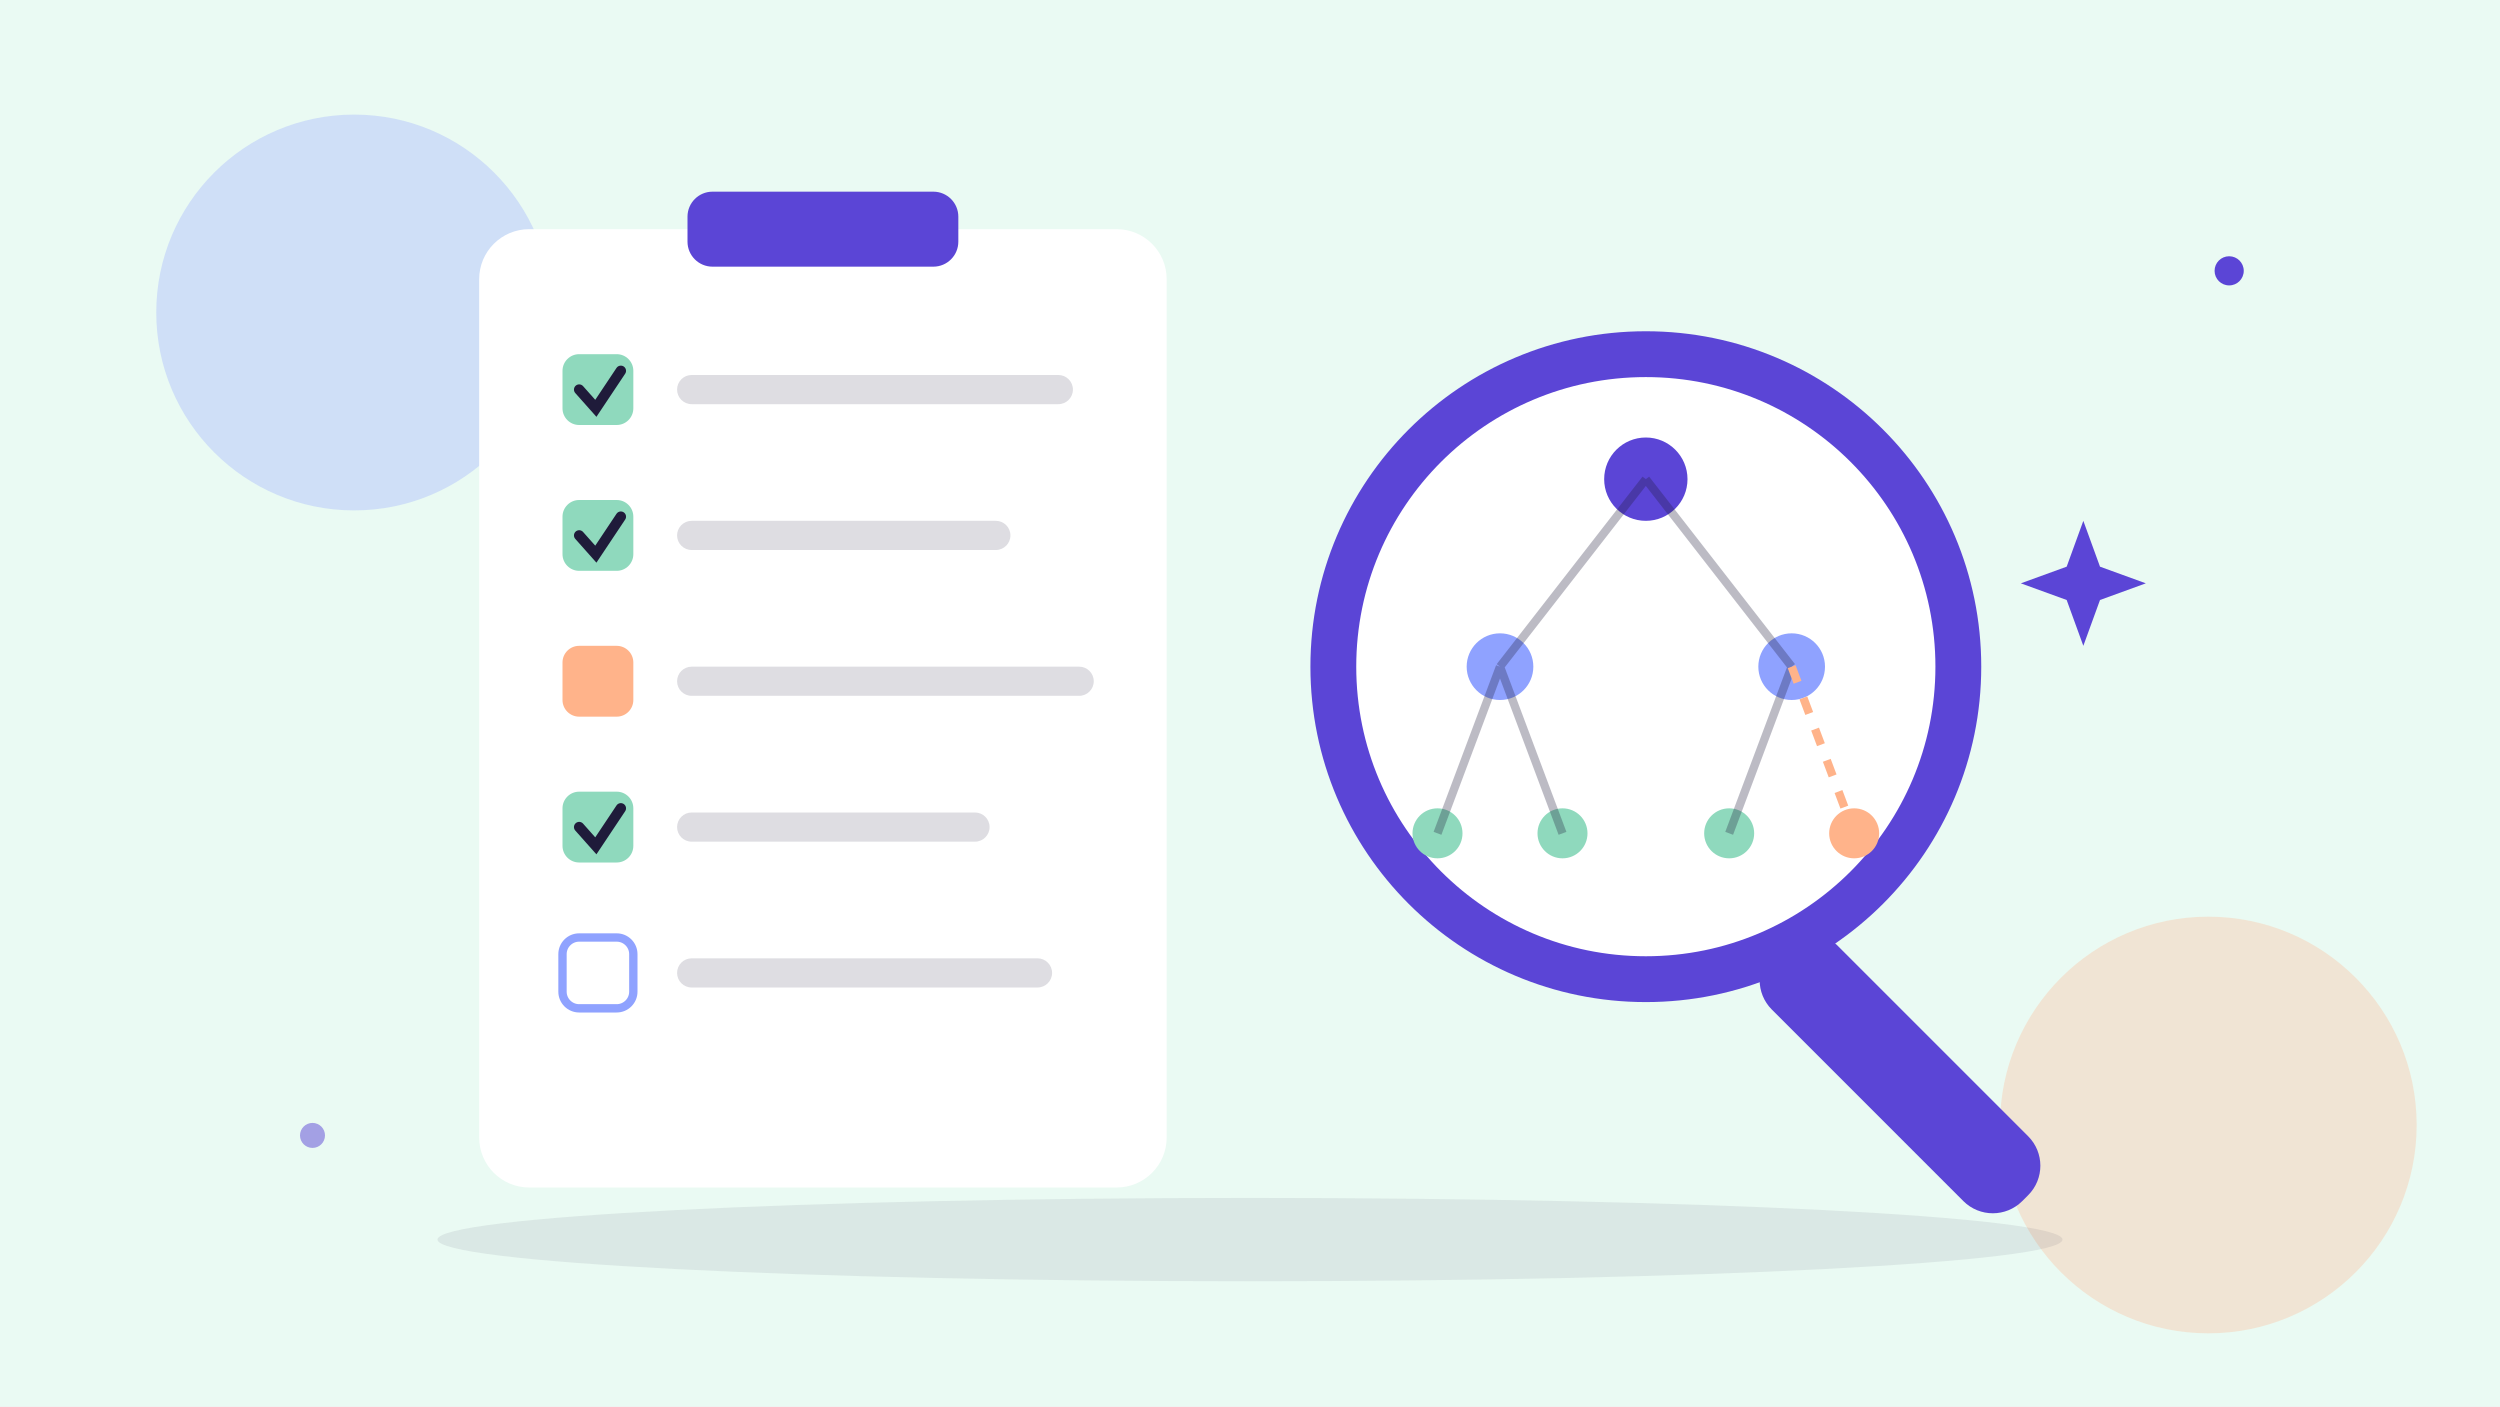
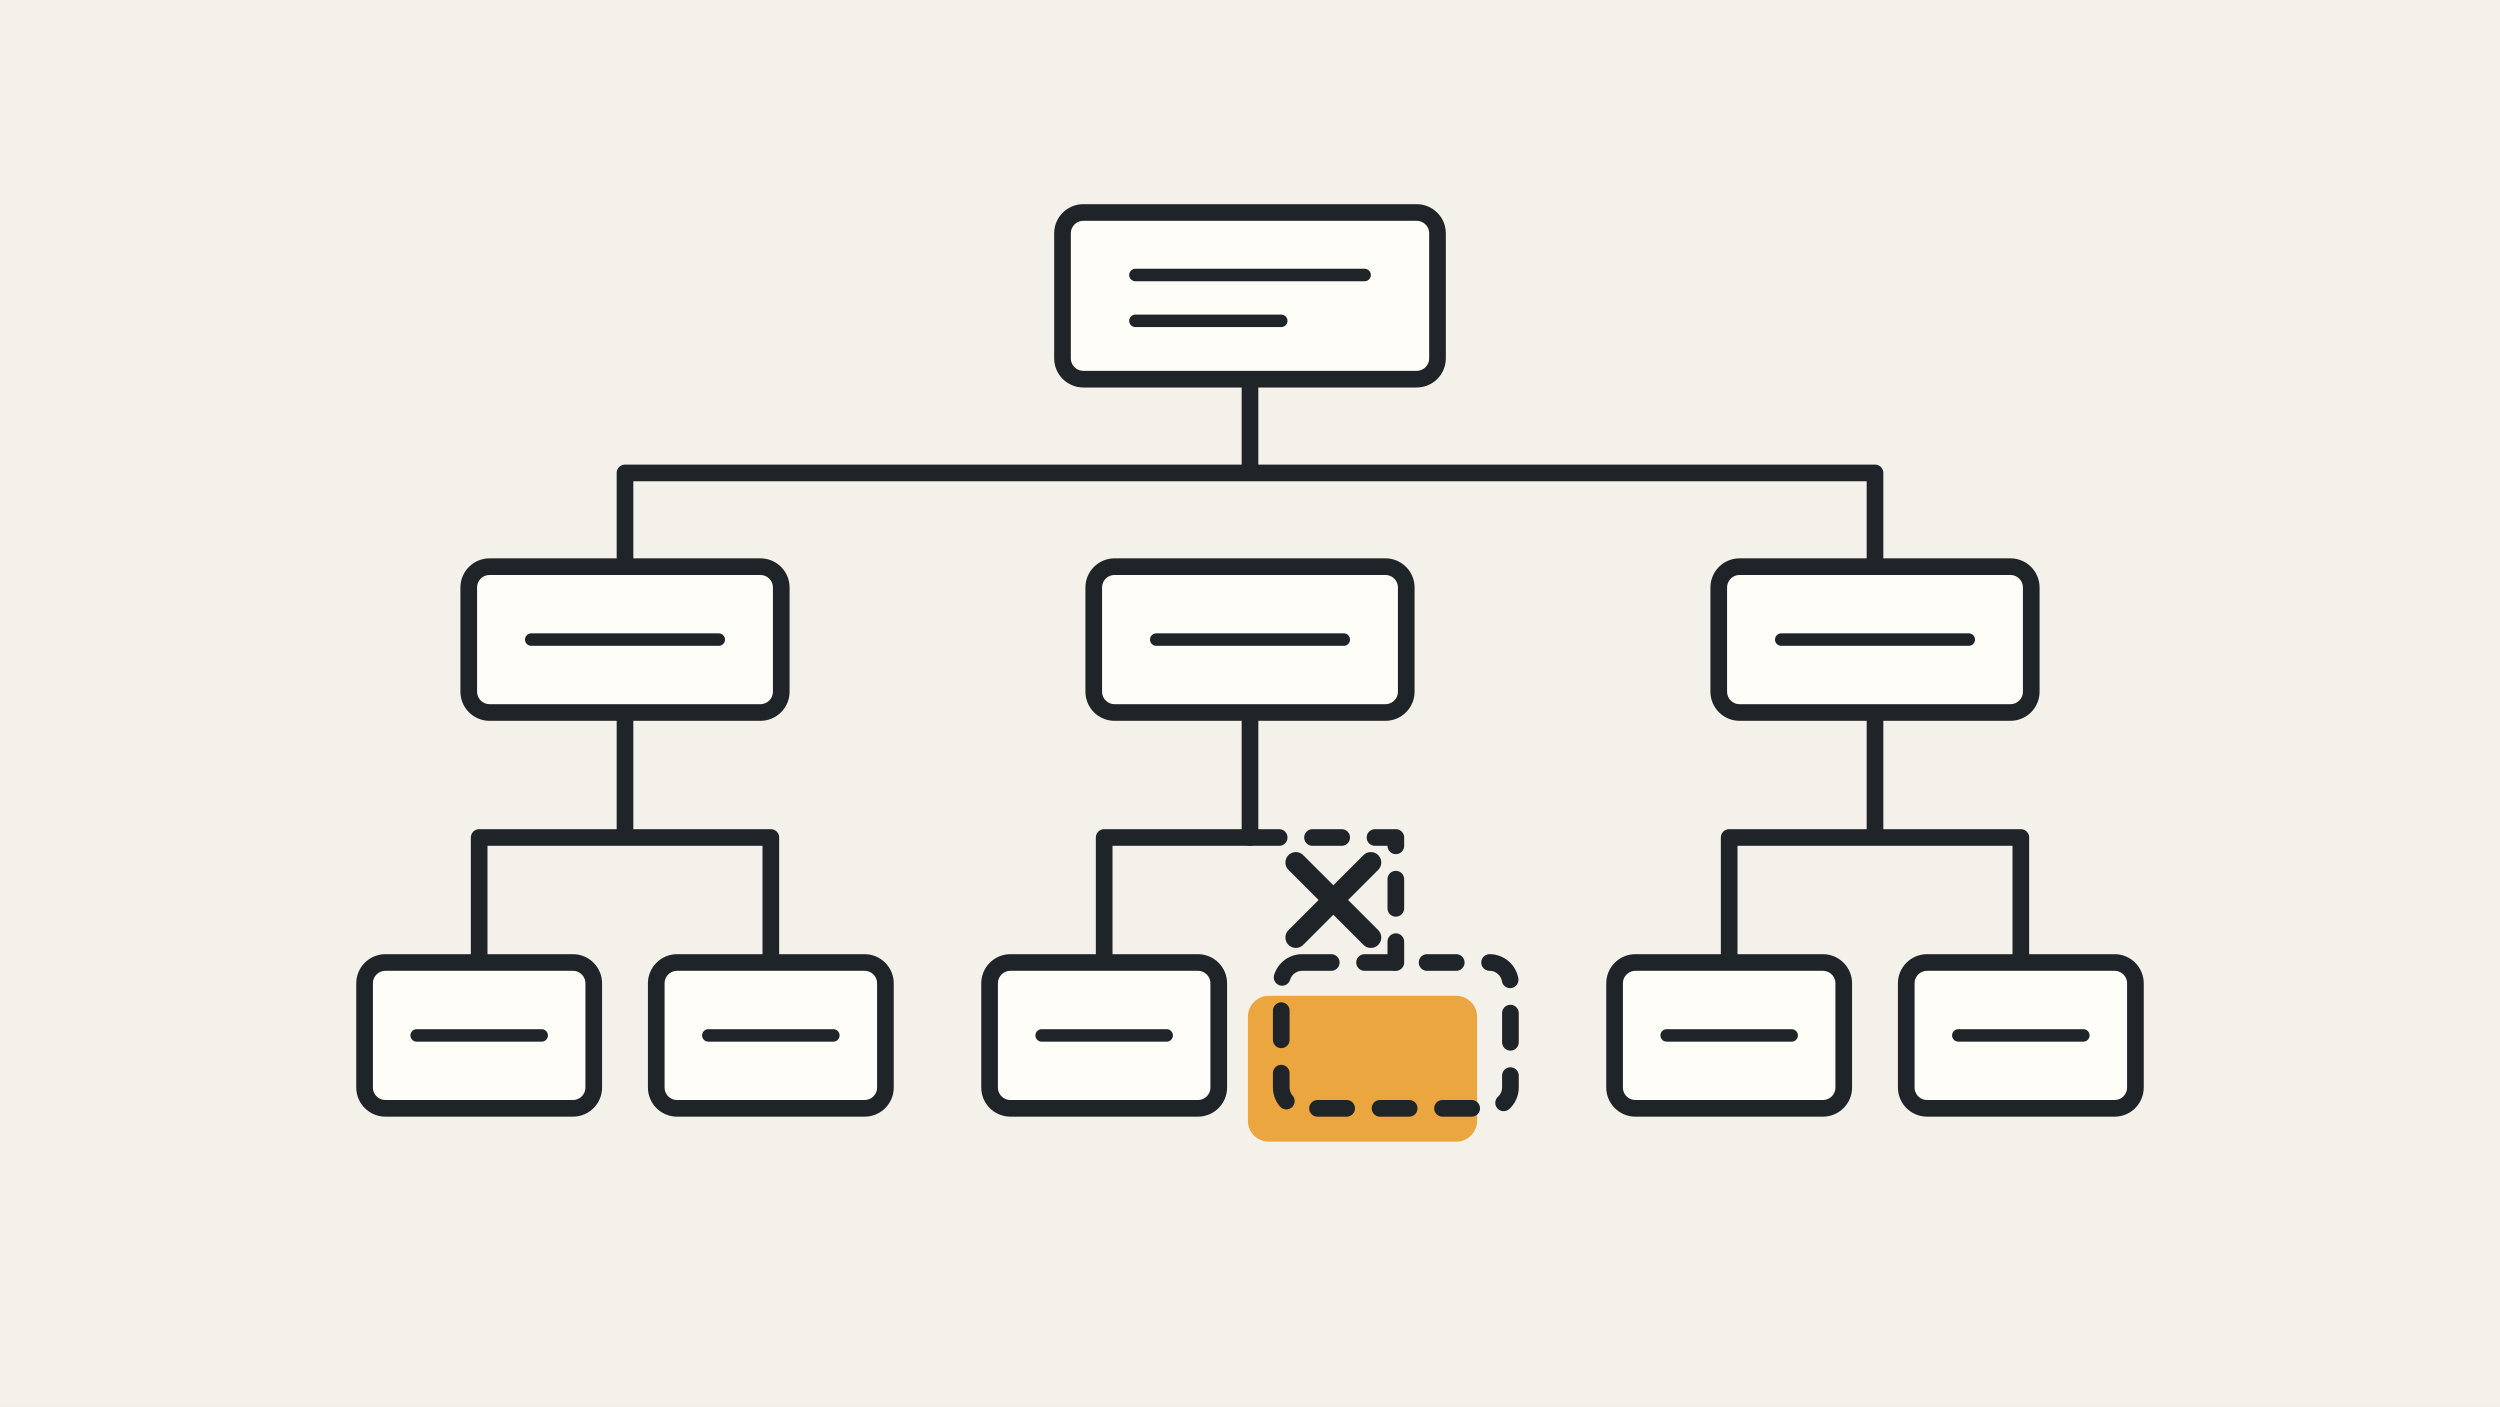
<svg xmlns="http://www.w3.org/2000/svg" viewBox="0 0 1200 675" width="1200" height="675">
-   <rect width="1200" height="675" fill="#eafaf3" />
-   <circle cx="170" cy="150" r="95" fill="#8fa2ff" opacity="0.3" />
-   <circle cx="1060" cy="540" r="100" fill="#ffb38a" opacity="0.3" />
-   <circle cx="1070" cy="130" r="7" fill="#5b45d6" />
-   <circle cx="150" cy="545" r="6" fill="#5b45d6" opacity="0.5" />
-   <ellipse cx="600" cy="595" rx="390" ry="20" fill="#1f1b3a" opacity="0.08" />
-   <rect x="230" y="110" width="330" height="460" rx="24" fill="#ffffff" />
-   <rect x="330" y="92" width="130" height="36" rx="12" fill="#5b45d6" />
-   <rect x="270" y="170" width="34" height="34" rx="8" fill="#8fd9bd" />
-   <path d="M278 187 L286 196 L298 178" fill="none" stroke="#1f1b3a" stroke-width="5" stroke-linecap="round" />
-   <rect x="325" y="180" width="190" height="14" rx="7" fill="#1f1b3a" opacity="0.15" />
-   <rect x="270" y="240" width="34" height="34" rx="8" fill="#8fd9bd" />
-   <path d="M278 257 L286 266 L298 248" fill="none" stroke="#1f1b3a" stroke-width="5" stroke-linecap="round" />
-   <rect x="325" y="250" width="160" height="14" rx="7" fill="#1f1b3a" opacity="0.15" />
-   <rect x="270" y="310" width="34" height="34" rx="8" fill="#ffb38a" />
-   <rect x="325" y="320" width="200" height="14" rx="7" fill="#1f1b3a" opacity="0.15" />
-   <rect x="270" y="380" width="34" height="34" rx="8" fill="#8fd9bd" />
-   <path d="M278 397 L286 406 L298 388" fill="none" stroke="#1f1b3a" stroke-width="5" stroke-linecap="round" />
-   <rect x="325" y="390" width="150" height="14" rx="7" fill="#1f1b3a" opacity="0.15" />
-   <rect x="270" y="450" width="34" height="34" rx="8" fill="#ffffff" stroke="#8fa2ff" stroke-width="4" />
-   <rect x="325" y="460" width="180" height="14" rx="7" fill="#1f1b3a" opacity="0.15" />
-   <circle cx="790" cy="320" r="150" fill="#ffffff" stroke="#5b45d6" stroke-width="22" />
-   <rect x="890" y="430" width="44" height="170" rx="20" fill="#5b45d6" transform="rotate(-45 912 515)" />
-   <circle cx="790" cy="230" r="20" fill="#5b45d6" />
-   <circle cx="720" cy="320" r="16" fill="#8fa2ff" />
-   <circle cx="860" cy="320" r="16" fill="#8fa2ff" />
-   <circle cx="690" cy="400" r="12" fill="#8fd9bd" />
-   <circle cx="750" cy="400" r="12" fill="#8fd9bd" />
-   <circle cx="830" cy="400" r="12" fill="#8fd9bd" />
-   <circle cx="890" cy="400" r="12" fill="#ffb38a" />
-   <path d="M790 230 L720 320 M790 230 L860 320 M720 320 L690 400 M720 320 L750 400 M860 320 L830 400" stroke="#1f1b3a" stroke-opacity="0.3" stroke-width="4" />
-   <path d="M860 320 L890 400" stroke="#ffb38a" stroke-width="4" stroke-dasharray="8 8" />
-   <path d="M1000 250 L1008 272 L1030 280 L1008 288 L1000 310 L992 288 L970 280 L992 272 Z" fill="#5b45d6" />
+   <rect width="1200" height="675" fill="#f4f1ea" />
+   <g fill="none" stroke="#1f2428" stroke-width="8" stroke-linecap="round" stroke-linejoin="round" transform="translate(0 22)">
+     <path d="M600 160v45M300 250v-45h600v45M300 320v60M600 320v60M900 320v60M230 440v-60h140v60M530 440v-60h70M830 440v-60h140v60" />
+     <path stroke-dasharray="14 16" d="M600 380h70v60" />
+     <path stroke-width="10" d="M622 392l36 36M658 392l-36 36" />
+     <g fill="#fffdf8">
+       <rect x="510" y="80" width="180" height="80" rx="10" />
+       <rect x="225" y="250" width="150" height="70" rx="10" />
+       <rect x="525" y="250" width="150" height="70" rx="10" />
+       <rect x="825" y="250" width="150" height="70" rx="10" />
+       <rect x="175" y="440" width="110" height="70" rx="10" />
+       <rect x="315" y="440" width="110" height="70" rx="10" />
+       <rect x="475" y="440" width="110" height="70" rx="10" />
+       <rect x="775" y="440" width="110" height="70" rx="10" />
+       <rect x="915" y="440" width="110" height="70" rx="10" />
+     </g>
+     <rect x="599" y="456" width="110" height="70" rx="10" fill="#eba63f" stroke="none" />
+     <rect x="615" y="440" width="110" height="70" rx="10" stroke-dasharray="14 16" />
+     <path stroke-width="6" d="M545 110h110M545 132h70M255 285h90M555 285h90M855 285h90M200 475h60M340 475h60M500 475h60M800 475h60M940 475h60" />
+   </g>
</svg>
